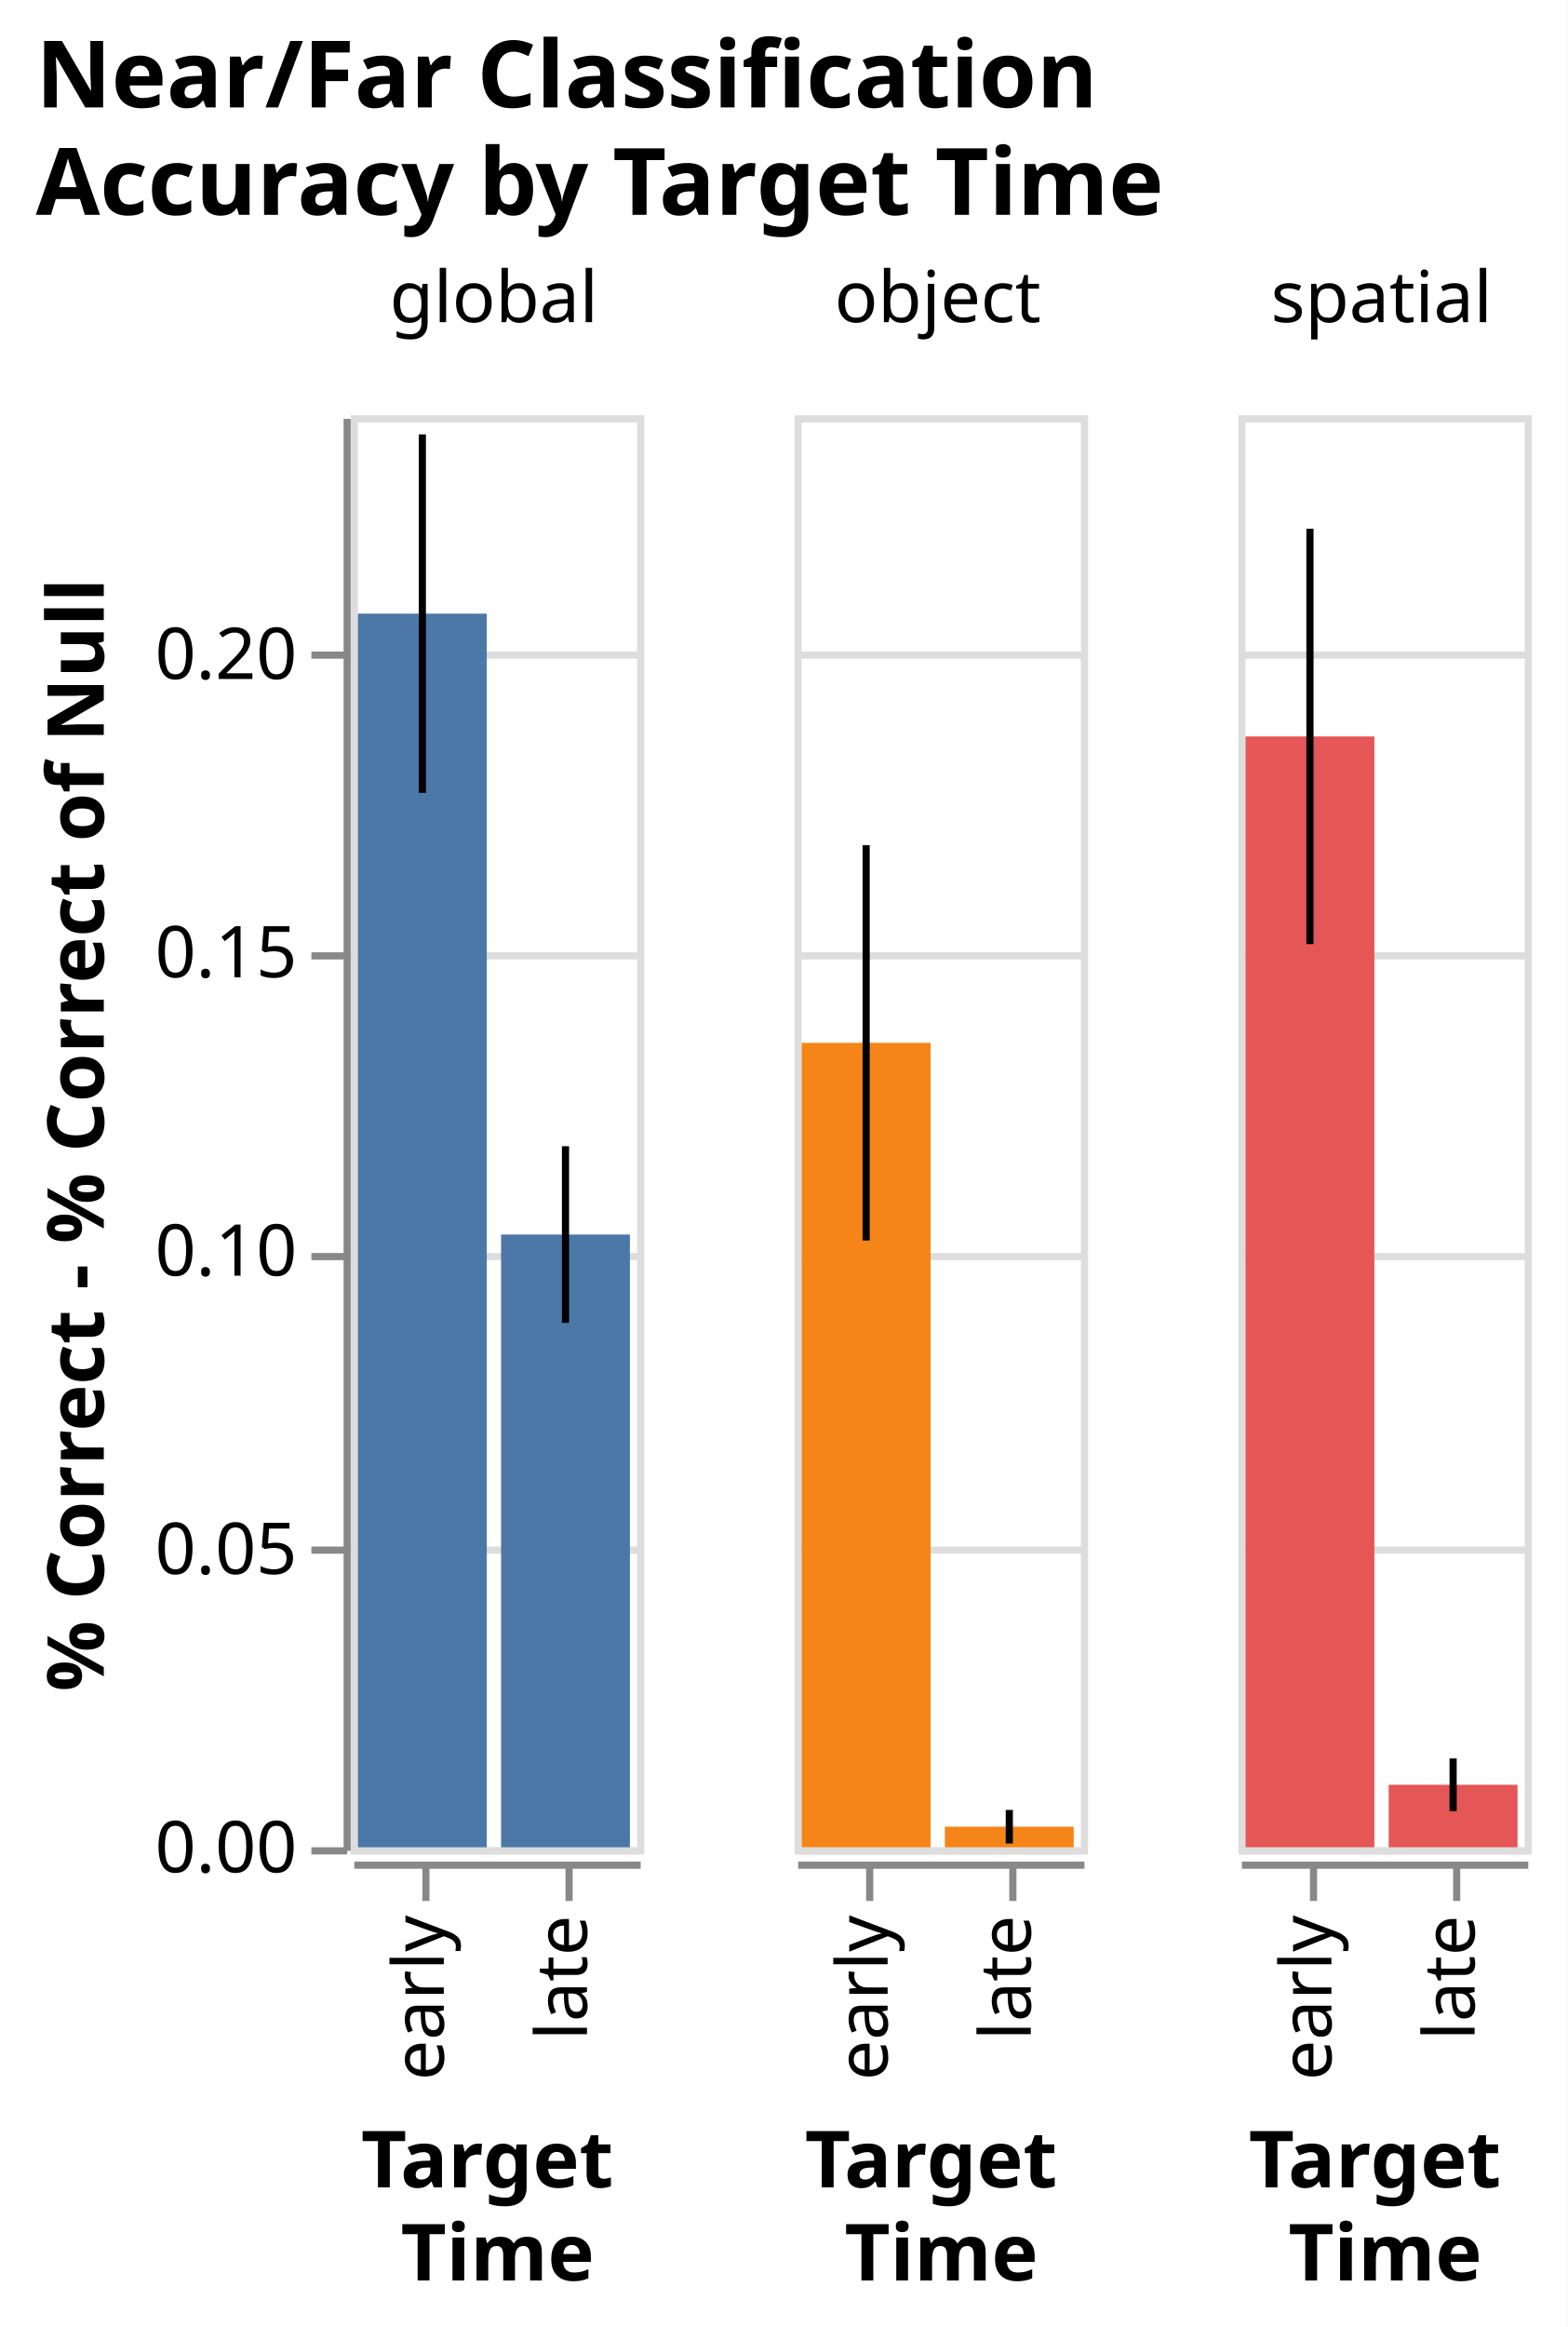
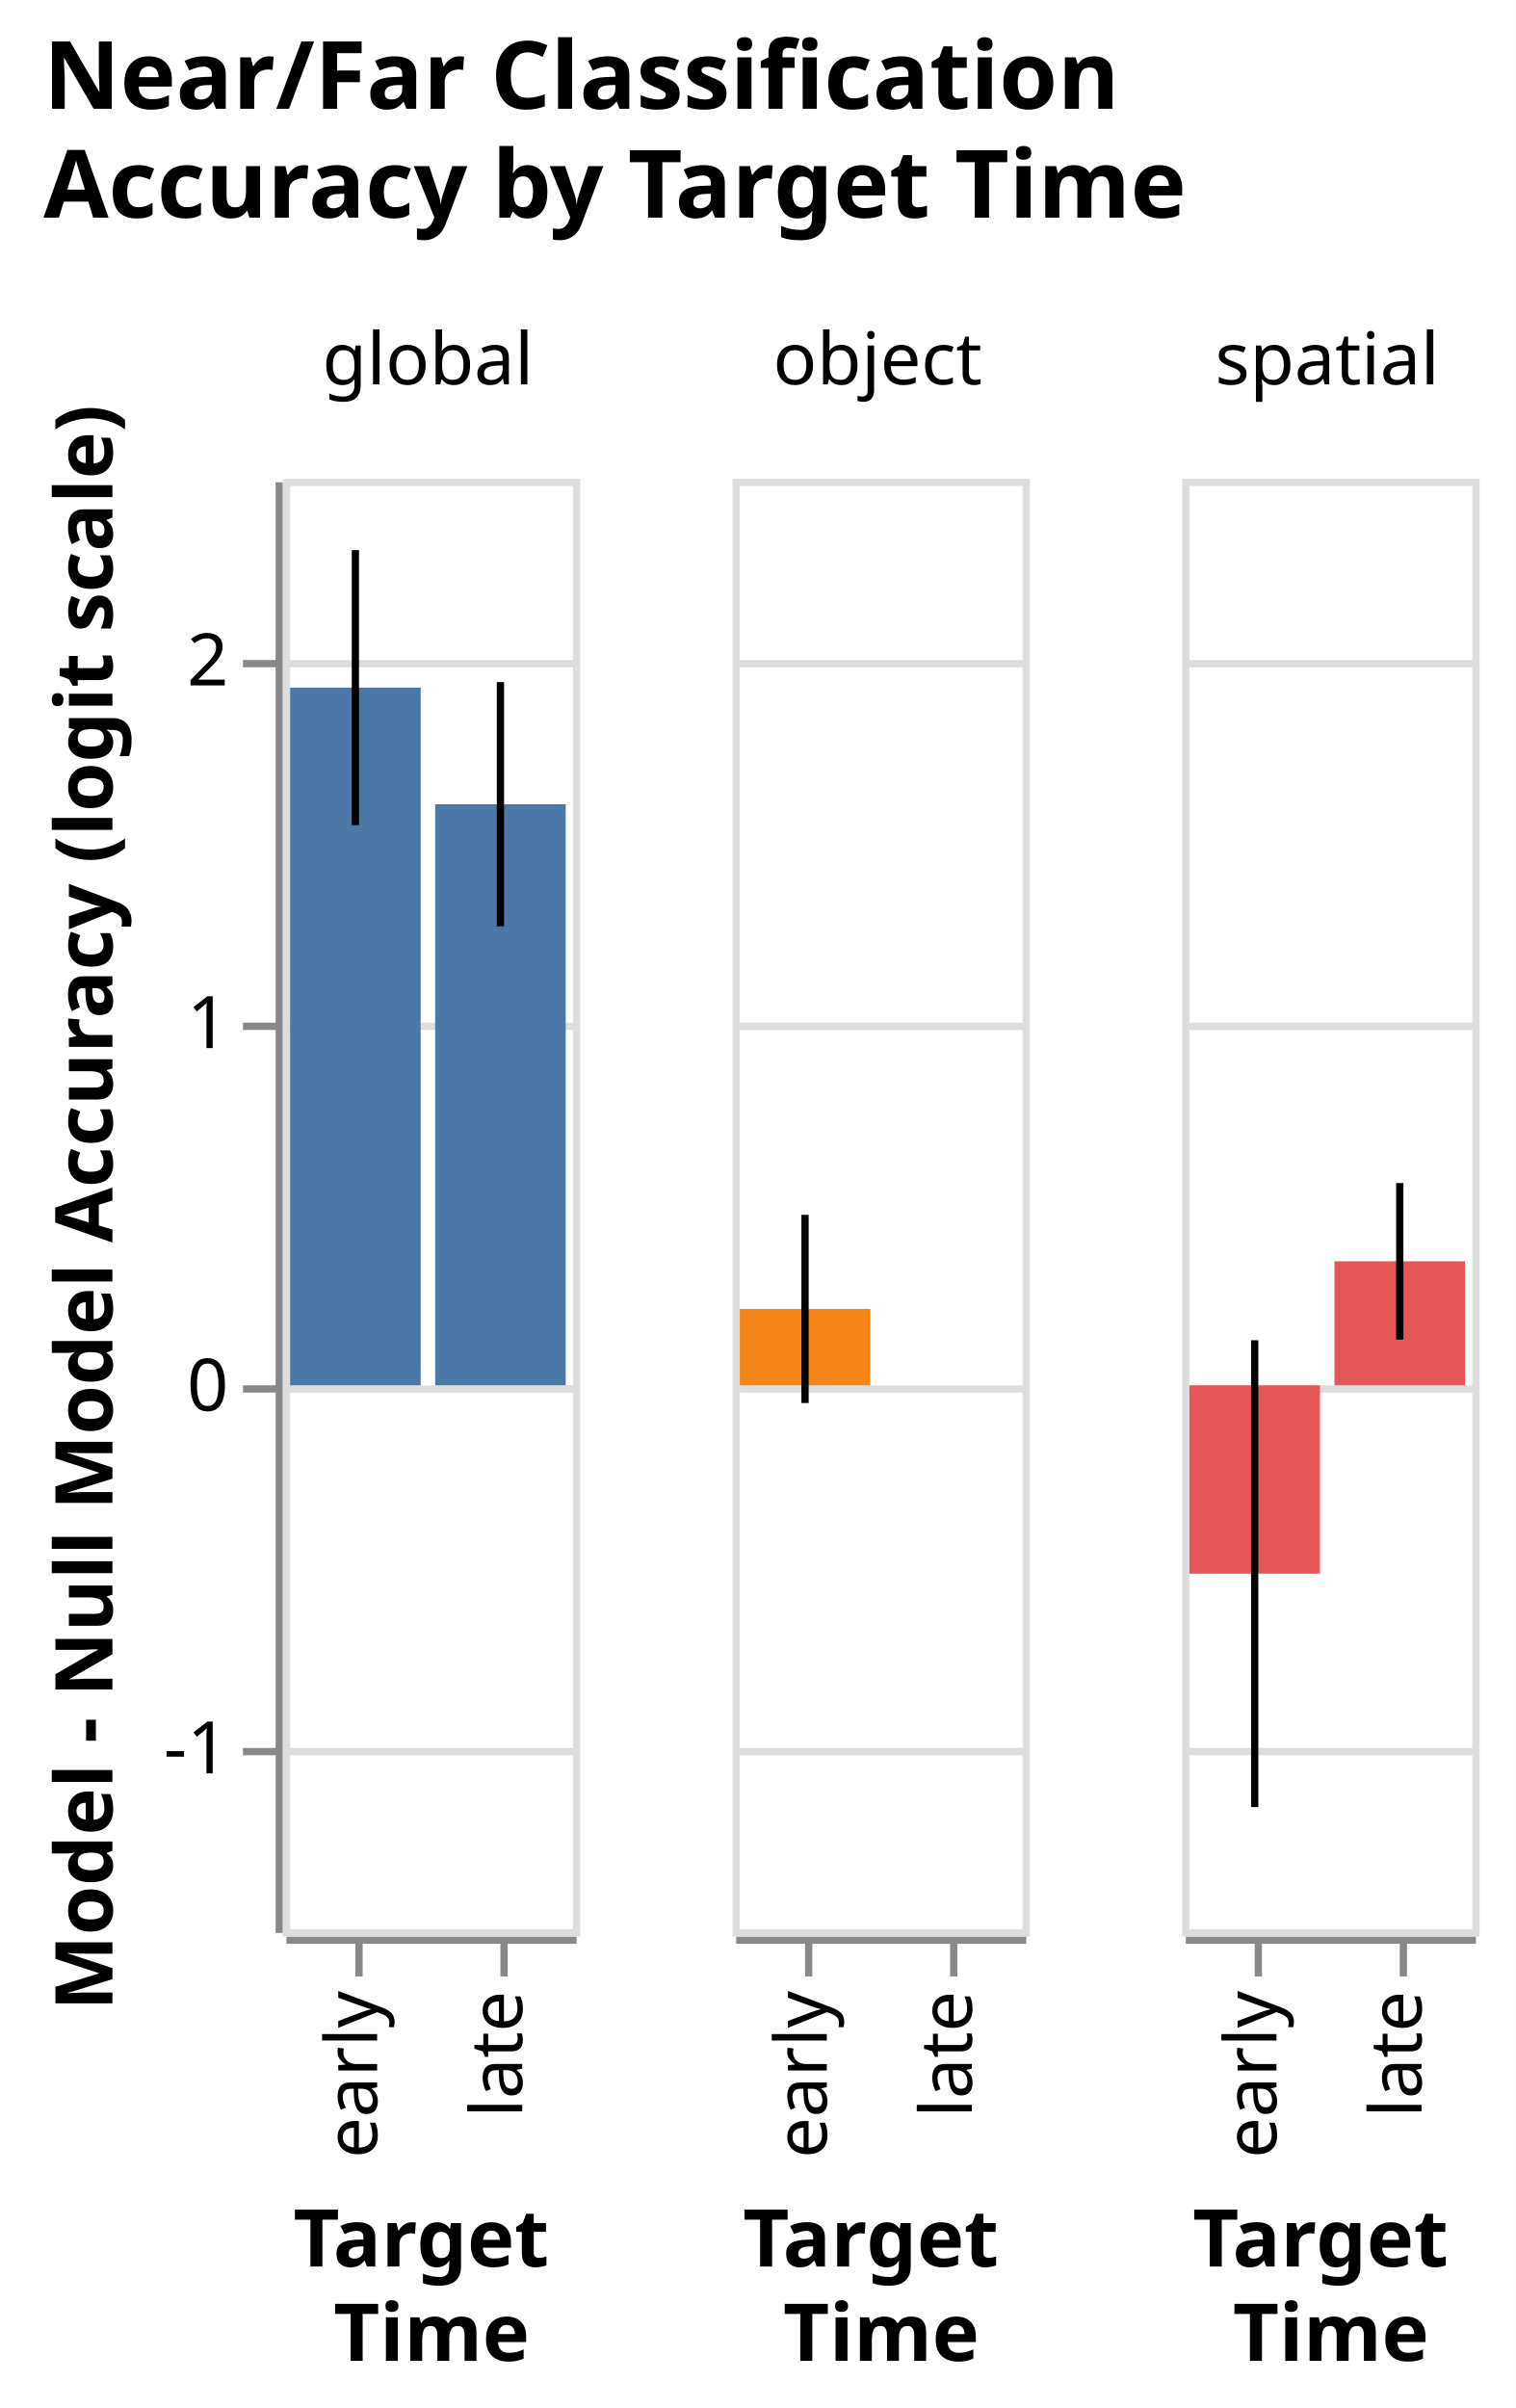
- <svg xmlns="http://www.w3.org/2000/svg" class="marks" width="219" height="325" viewBox="0 0 219 325" version="1.1">
-   <rect width="219" height="325" fill="white" />
-   <g fill="none" stroke-miterlimit="10" transform="translate(49,58)">
+ <svg xmlns="http://www.w3.org/2000/svg" class="marks" width="209" height="332" viewBox="0 0 209 332" version="1.1">
+   <rect width="209" height="332" fill="white" />
+   <g fill="none" stroke-miterlimit="10" transform="translate(39,66)">
    <g class="mark-group role-frame root" role="graphics-object" aria-roledescription="group mark container">
      <g transform="translate(0,0)">
        <path class="background" aria-hidden="true" d="M0,0h0v0h0Z" />
        <g>
          <g class="mark-group role-row-header row_header" role="graphics-object" aria-roledescription="group mark container">
            <g transform="translate(-1,0)">
              <path class="background" aria-hidden="true" d="M0,0h0v200h0Z" />
              <g>
-                 <g class="mark-group role-axis" role="graphics-symbol" aria-roledescription="axis" aria-label="Y-axis titled '% Correct - % Correct of Null' for a linear scale with values from 0.00 to 0.24">
-                   <g transform="translate(0.5,0.5)">
-                     <path class="background" aria-hidden="true" d="M0,0h0v0h0Z" pointer-events="none" />
-                     <g>
-                       <g class="mark-rule role-axis-tick" pointer-events="none">
-                         <line transform="translate(0,200)" x2="-5" y2="0" stroke="#888" stroke-width="1" opacity="1" />
-                         <line transform="translate(0,158)" x2="-5" y2="0" stroke="#888" stroke-width="1" opacity="1" />
-                         <line transform="translate(0,117)" x2="-5" y2="0" stroke="#888" stroke-width="1" opacity="1" />
+                 <g class="mark-group role-axis" role="graphics-symbol" aria-roledescription="axis" aria-label="Y-axis titled 'Model - Null Model Accuracy (logit scale)' for a linear scale with values from -2 to 3">
+                   <g transform="translate(0.5,0.5)">
+                     <path class="background" aria-hidden="true" d="M0,0h0v0h0Z" pointer-events="none" />
+                     <g>
+                       <g class="mark-rule role-axis-tick" pointer-events="none">
+                         <line transform="translate(0,175)" x2="-5" y2="0" stroke="#888" stroke-width="1" opacity="1" />
+                         <line transform="translate(0,125)" x2="-5" y2="0" stroke="#888" stroke-width="1" opacity="1" />
                        <line transform="translate(0,75)" x2="-5" y2="0" stroke="#888" stroke-width="1" opacity="1" />
-                         <line transform="translate(0,33)" x2="-5" y2="0" stroke="#888" stroke-width="1" opacity="1" />
-                       </g>
-                       <g class="mark-text role-axis-label" pointer-events="none">
-                         <text text-anchor="end" transform="translate(-7,203)" font-family="sans-serif" font-size="10px" fill="#000" opacity="1">0.00</text>
-                         <text text-anchor="end" transform="translate(-7,161.3333)" font-family="sans-serif" font-size="10px" fill="#000" opacity="1">0.05</text>
-                         <text text-anchor="end" transform="translate(-7,119.6667)" font-family="sans-serif" font-size="10px" fill="#000" opacity="1">0.10</text>
-                         <text text-anchor="end" transform="translate(-7,78)" font-family="sans-serif" font-size="10px" fill="#000" opacity="1">0.15</text>
-                         <text text-anchor="end" transform="translate(-7,36.33333)" font-family="sans-serif" font-size="10px" fill="#000" opacity="1">0.20</text>
+                         <line transform="translate(0,25)" x2="-5" y2="0" stroke="#888" stroke-width="1" opacity="1" />
+                       </g>
+                       <g class="mark-text role-axis-label" pointer-events="none">
+                         <text text-anchor="end" transform="translate(-7,178)" font-family="sans-serif" font-size="10px" fill="#000" opacity="1">-1</text>
+                         <text text-anchor="end" transform="translate(-7,128)" font-family="sans-serif" font-size="10px" fill="#000" opacity="1">0</text>
+                         <text text-anchor="end" transform="translate(-7,78)" font-family="sans-serif" font-size="10px" fill="#000" opacity="1">1</text>
+                         <text text-anchor="end" transform="translate(-7,28)" font-family="sans-serif" font-size="10px" fill="#000" opacity="1">2</text>
                      </g>
                      <g class="mark-rule role-axis-domain" pointer-events="none">
                        <line transform="translate(0,200)" x2="0" y2="-200" stroke="#888" stroke-width="1" opacity="1" />
                      </g>
                      <g class="mark-text role-axis-title" pointer-events="none">
-                         <text text-anchor="middle" transform="translate(-32,100) rotate(-90) translate(0,-2)" font-family="sans-serif" font-size="11px" font-weight="bold" fill="#000" opacity="1">% Correct - % Correct of Null</text>
+                         <text text-anchor="middle" transform="translate(-21,100) rotate(-90) translate(0,-2)" font-family="sans-serif" font-size="11px" font-weight="bold" fill="#000" opacity="1">Model - Null Model Accuracy (logit scale)</text>
                      </g>
                    </g>
                    <path class="foreground" aria-hidden="true" d="" pointer-events="none" display="none" />
                  </g>
                </g>
              </g>
              <path class="foreground" aria-hidden="true" d="" display="none" />
            </g>
          </g>
          <g class="mark-group role-column-header column_header" role="graphics-object" aria-roledescription="group mark container">
            <g transform="translate(0,-1)">
              <path class="background" aria-hidden="true" d="M0,0h40v0h-40Z" />
              <g>
                <g class="mark-group role-title">
                  <g transform="translate(20,-20)">
                    <path class="background" aria-hidden="true" d="M0,0h0v0h0Z" pointer-events="none" />
                    <g>
                      <g class="mark-text role-title-text" role="graphics-symbol" aria-roledescription="title" aria-label="Title text 'global'" pointer-events="none">
                        <text text-anchor="middle" transform="translate(0,8)" font-family="sans-serif" font-size="10px" fill="#000" opacity="1">global</text>
                      </g>
                    </g>
                    <path class="foreground" aria-hidden="true" d="" pointer-events="none" display="none" />
                  </g>
                </g>
              </g>
              <path class="foreground" aria-hidden="true" d="" display="none" />
            </g>
            <g transform="translate(62,-1)">
              <path class="background" aria-hidden="true" d="M0,0h40v0h-40Z" />
              <g>
                <g class="mark-group role-title">
                  <g transform="translate(20,-20)">
                    <path class="background" aria-hidden="true" d="M0,0h0v0h0Z" pointer-events="none" />
                    <g>
                      <g class="mark-text role-title-text" role="graphics-symbol" aria-roledescription="title" aria-label="Title text 'object'" pointer-events="none">
                        <text text-anchor="middle" transform="translate(0,8)" font-family="sans-serif" font-size="10px" fill="#000" opacity="1">object</text>
                      </g>
                    </g>
                    <path class="foreground" aria-hidden="true" d="" pointer-events="none" display="none" />
                  </g>
                </g>
              </g>
              <path class="foreground" aria-hidden="true" d="" display="none" />
            </g>
            <g transform="translate(124,-1)">
              <path class="background" aria-hidden="true" d="M0,0h40v0h-40Z" />
              <g>
                <g class="mark-group role-title">
                  <g transform="translate(20,-20)">
                    <path class="background" aria-hidden="true" d="M0,0h0v0h0Z" pointer-events="none" />
                    <g>
                      <g class="mark-text role-title-text" role="graphics-symbol" aria-roledescription="title" aria-label="Title text 'spatial'" pointer-events="none">
                        <text text-anchor="middle" transform="translate(0,8)" font-family="sans-serif" font-size="10px" fill="#000" opacity="1">spatial</text>
                      </g>
                    </g>
                    <path class="foreground" aria-hidden="true" d="" pointer-events="none" display="none" />
                  </g>
                </g>
              </g>
              <path class="foreground" aria-hidden="true" d="" display="none" />
            </g>
          </g>
          <g class="mark-group role-column-footer column_footer" role="graphics-object" aria-roledescription="group mark container">
-             <g transform="translate(0,202)">
+             <g transform="translate(0,201)">
              <path class="background" aria-hidden="true" d="M0,0h40v0h-40Z" />
              <g>
                <g class="mark-group role-axis" role="graphics-symbol" aria-roledescription="axis" aria-label="X-axis titled 'Target Time' for a discrete scale with 2 values: early, late">
                  <g transform="translate(0.5,0.5)">
                    <path class="background" aria-hidden="true" d="M0,0h0v0h0Z" pointer-events="none" />
                    <g>
                      <g class="mark-rule role-axis-tick" pointer-events="none">
                        <line transform="translate(10,0)" x2="0" y2="5" stroke="#888" stroke-width="1" opacity="1" />
                        <line transform="translate(30,0)" x2="0" y2="5" stroke="#888" stroke-width="1" opacity="1" />
                      </g>
                      <g class="mark-text role-axis-label" pointer-events="none">
                        <text text-anchor="end" transform="translate(9.5,7) rotate(270) translate(0,3)" font-family="sans-serif" font-size="10px" fill="#000" opacity="1">early</text>
                        <text text-anchor="end" transform="translate(29.5,7) rotate(270) translate(0,3)" font-family="sans-serif" font-size="10px" fill="#000" opacity="1">late</text>
                      </g>
                      <g class="mark-rule role-axis-domain" pointer-events="none">
                        <line transform="translate(0,0)" x2="40" y2="0" stroke="#888" stroke-width="1" opacity="1" />
                      </g>
                      <g class="mark-text role-axis-title" pointer-events="none">
                        <text text-anchor="middle" transform="translate(20,45)" font-family="sans-serif" font-size="11px" font-weight="bold" fill="#000" opacity="1">
                          <tspan>Target</tspan>
                          <tspan x="0" dy="13">Time</tspan>
                        </text>
                      </g>
                    </g>
                    <path class="foreground" aria-hidden="true" d="" pointer-events="none" display="none" />
                  </g>
                </g>
              </g>
              <path class="foreground" aria-hidden="true" d="" display="none" />
            </g>
-             <g transform="translate(62,202)">
+             <g transform="translate(62,201)">
              <path class="background" aria-hidden="true" d="M0,0h40v0h-40Z" />
              <g>
                <g class="mark-group role-axis" role="graphics-symbol" aria-roledescription="axis" aria-label="X-axis titled 'Target Time' for a discrete scale with 2 values: early, late">
                  <g transform="translate(0.5,0.5)">
                    <path class="background" aria-hidden="true" d="M0,0h0v0h0Z" pointer-events="none" />
                    <g>
                      <g class="mark-rule role-axis-tick" pointer-events="none">
                        <line transform="translate(10,0)" x2="0" y2="5" stroke="#888" stroke-width="1" opacity="1" />
                        <line transform="translate(30,0)" x2="0" y2="5" stroke="#888" stroke-width="1" opacity="1" />
                      </g>
                      <g class="mark-text role-axis-label" pointer-events="none">
                        <text text-anchor="end" transform="translate(9.5,7) rotate(270) translate(0,3)" font-family="sans-serif" font-size="10px" fill="#000" opacity="1">early</text>
                        <text text-anchor="end" transform="translate(29.5,7) rotate(270) translate(0,3)" font-family="sans-serif" font-size="10px" fill="#000" opacity="1">late</text>
                      </g>
                      <g class="mark-rule role-axis-domain" pointer-events="none">
                        <line transform="translate(0,0)" x2="40" y2="0" stroke="#888" stroke-width="1" opacity="1" />
                      </g>
                      <g class="mark-text role-axis-title" pointer-events="none">
                        <text text-anchor="middle" transform="translate(20,45)" font-family="sans-serif" font-size="11px" font-weight="bold" fill="#000" opacity="1">
                          <tspan>Target</tspan>
                          <tspan x="0" dy="13">Time</tspan>
                        </text>
                      </g>
                    </g>
                    <path class="foreground" aria-hidden="true" d="" pointer-events="none" display="none" />
                  </g>
                </g>
              </g>
              <path class="foreground" aria-hidden="true" d="" display="none" />
            </g>
-             <g transform="translate(124,202)">
+             <g transform="translate(124,201)">
              <path class="background" aria-hidden="true" d="M0,0h40v0h-40Z" />
              <g>
                <g class="mark-group role-axis" role="graphics-symbol" aria-roledescription="axis" aria-label="X-axis titled 'Target Time' for a discrete scale with 2 values: early, late">
                  <g transform="translate(0.5,0.5)">
                    <path class="background" aria-hidden="true" d="M0,0h0v0h0Z" pointer-events="none" />
                    <g>
                      <g class="mark-rule role-axis-tick" pointer-events="none">
                        <line transform="translate(10,0)" x2="0" y2="5" stroke="#888" stroke-width="1" opacity="1" />
                        <line transform="translate(30,0)" x2="0" y2="5" stroke="#888" stroke-width="1" opacity="1" />
                      </g>
                      <g class="mark-text role-axis-label" pointer-events="none">
                        <text text-anchor="end" transform="translate(9.5,7) rotate(270) translate(0,3)" font-family="sans-serif" font-size="10px" fill="#000" opacity="1">early</text>
                        <text text-anchor="end" transform="translate(29.5,7) rotate(270) translate(0,3)" font-family="sans-serif" font-size="10px" fill="#000" opacity="1">late</text>
                      </g>
                      <g class="mark-rule role-axis-domain" pointer-events="none">
                        <line transform="translate(0,0)" x2="40" y2="0" stroke="#888" stroke-width="1" opacity="1" />
                      </g>
                      <g class="mark-text role-axis-title" pointer-events="none">
                        <text text-anchor="middle" transform="translate(20,45)" font-family="sans-serif" font-size="11px" font-weight="bold" fill="#000" opacity="1">
                          <tspan>Target</tspan>
                          <tspan x="0" dy="13">Time</tspan>
                        </text>
                      </g>
                    </g>
                    <path class="foreground" aria-hidden="true" d="" pointer-events="none" display="none" />
                  </g>
                </g>
              </g>
              <path class="foreground" aria-hidden="true" d="" display="none" />
            </g>
          </g>
          <g class="mark-group role-scope cell" role="graphics-object" aria-roledescription="group mark container">
            <g transform="translate(0,0)">
              <path class="background" aria-hidden="true" d="M0.5,0.5h40v200h-40Z" stroke="#ddd" />
              <g>
                <g class="mark-group role-axis" aria-hidden="true">
                  <g transform="translate(0.5,0.5)">
                    <path class="background" aria-hidden="true" d="M0,0h0v0h0Z" pointer-events="none" />
                    <g>
                      <g class="mark-rule role-axis-grid" pointer-events="none">
-                         <line transform="translate(0,200)" x2="40" y2="0" stroke="#ddd" stroke-width="1" opacity="1" />
-                         <line transform="translate(0,158)" x2="40" y2="0" stroke="#ddd" stroke-width="1" opacity="1" />
-                         <line transform="translate(0,117)" x2="40" y2="0" stroke="#ddd" stroke-width="1" opacity="1" />
+                         <line transform="translate(0,175)" x2="40" y2="0" stroke="#ddd" stroke-width="1" opacity="1" />
+                         <line transform="translate(0,125)" x2="40" y2="0" stroke="#ddd" stroke-width="1" opacity="1" />
                        <line transform="translate(0,75)" x2="40" y2="0" stroke="#ddd" stroke-width="1" opacity="1" />
-                         <line transform="translate(0,33)" x2="40" y2="0" stroke="#ddd" stroke-width="1" opacity="1" />
+                         <line transform="translate(0,25)" x2="40" y2="0" stroke="#ddd" stroke-width="1" opacity="1" />
                      </g>
                    </g>
                    <path class="foreground" aria-hidden="true" d="" pointer-events="none" display="none" />
                  </g>
                </g>
                <g class="mark-rect role-mark child_layer_0_marks" role="graphics-object" aria-roledescription="rect mark container">
-                   <path aria-label="condition: global; Target, Time: late; % Correct - % Correct of Null: 0.102694177418" role="graphics-symbol" aria-roledescription="bar" d="M21,114.422h18v85.578h-18Z" fill="#4c78a8" />
-                   <path aria-label="condition: global; Target, Time: early; % Correct - % Correct of Null: 0.206756311102" role="graphics-symbol" aria-roledescription="bar" d="M1,27.703h18v172.297h-18Z" fill="#4c78a8" />
+                   <path aria-label="condition: global; Target, Time: late; Model - Null Model Accuracy (logit scale): 1.60235750412" role="graphics-symbol" aria-roledescription="bar" d="M21,44.882h18v80.118h-18Z" fill="#4c78a8" />
+                   <path aria-label="condition: global; Target, Time: early; Model - Null Model Accuracy (logit scale): 1.92389164423" role="graphics-symbol" aria-roledescription="bar" d="M1,28.805h18v96.195h-18Z" fill="#4c78a8" />
                </g>
                <g class="mark-rule role-mark child_layer_1_marks" role="graphics-object" aria-roledescription="rule mark container">
-                   <line aria-label="% Correct - % Correct of Null: 0.0878902027118; upper_meandiff: 0.117498152125; Target, Time: late; Mean of meandiff: 0.102694177418; Mean + stderr of meandiff: 0.117498152125; Mean - stderr of meandiff: 0.0878902027118" role="graphics-symbol" aria-roledescription="errorbar" transform="translate(30,126.7582)" x2="0" y2="-24.673" stroke="black" />
-                   <line aria-label="% Correct - % Correct of Null: 0.176717270315; upper_meandiff: 0.236795351888; Target, Time: early; Mean of meandiff: 0.206756311102; Mean + stderr of meandiff: 0.236795351888; Mean - stderr of meandiff: 0.176717270315" role="graphics-symbol" aria-roledescription="errorbar" transform="translate(10,52.73561)" x2="0" y2="-50.065" stroke="black" />
+                   <line aria-label="Model - Null Model Accuracy (logit scale): 1.26556416028; upper_logitmeandiff: 1.93915084797; Target, Time: late; Mean of logitmeandiff: 1.60235750412; Mean + stderr of logitmeandiff: 1.93915084797; Mean - stderr of logitmeandiff: 1.26556416028" role="graphics-symbol" aria-roledescription="errorbar" transform="translate(30,61.72179)" x2="0" y2="-33.679" stroke="black" />
+                   <line aria-label="Model - Null Model Accuracy (logit scale): 1.5447412538; upper_logitmeandiff: 2.30304203465; Target, Time: early; Mean of logitmeandiff: 1.92389164423; Mean + stderr of logitmeandiff: 2.30304203465; Mean - stderr of logitmeandiff: 1.5447412538" role="graphics-symbol" aria-roledescription="errorbar" transform="translate(10,47.76294)" x2="0" y2="-37.915" stroke="black" />
                </g>
              </g>
              <path class="foreground" aria-hidden="true" d="" display="none" />
            </g>
            <g transform="translate(62,0)">
              <path class="background" aria-hidden="true" d="M0.5,0.5h40v200h-40Z" stroke="#ddd" />
              <g>
                <g class="mark-group role-axis" aria-hidden="true">
                  <g transform="translate(0.5,0.5)">
                    <path class="background" aria-hidden="true" d="M0,0h0v0h0Z" pointer-events="none" />
                    <g>
                      <g class="mark-rule role-axis-grid" pointer-events="none">
-                         <line transform="translate(0,200)" x2="40" y2="0" stroke="#ddd" stroke-width="1" opacity="1" />
-                         <line transform="translate(0,158)" x2="40" y2="0" stroke="#ddd" stroke-width="1" opacity="1" />
-                         <line transform="translate(0,117)" x2="40" y2="0" stroke="#ddd" stroke-width="1" opacity="1" />
+                         <line transform="translate(0,175)" x2="40" y2="0" stroke="#ddd" stroke-width="1" opacity="1" />
+                         <line transform="translate(0,125)" x2="40" y2="0" stroke="#ddd" stroke-width="1" opacity="1" />
                        <line transform="translate(0,75)" x2="40" y2="0" stroke="#ddd" stroke-width="1" opacity="1" />
-                         <line transform="translate(0,33)" x2="40" y2="0" stroke="#ddd" stroke-width="1" opacity="1" />
+                         <line transform="translate(0,25)" x2="40" y2="0" stroke="#ddd" stroke-width="1" opacity="1" />
                      </g>
                    </g>
                    <path class="foreground" aria-hidden="true" d="" pointer-events="none" display="none" />
                  </g>
                </g>
                <g class="mark-rect role-mark child_layer_0_marks" role="graphics-object" aria-roledescription="rect mark container">
-                   <path aria-label="condition: object; Target, Time: late; % Correct - % Correct of Null: 0.00345017636684" role="graphics-symbol" aria-roledescription="bar" d="M21,197.125h18v2.875h-18Z" fill="#f58518" />
-                   <path aria-label="condition: object; Target, Time: early; % Correct - % Correct of Null: 0.134820884591" role="graphics-symbol" aria-roledescription="bar" d="M1,87.649h18v112.351h-18Z" fill="#f58518" />
+                   <path aria-label="condition: object; Target, Time: late; Model - Null Model Accuracy (logit scale): 0" role="graphics-symbol" aria-roledescription="bar" d="M21,125h18v0h-18Z" fill="#f58518" />
+                   <path aria-label="condition: object; Target, Time: early; Model - Null Model Accuracy (logit scale): 0.210701752371" role="graphics-symbol" aria-roledescription="bar" d="M1,114.465h18v10.535h-18Z" fill="#f58518" />
                </g>
                <g class="mark-rule role-mark child_layer_1_marks" role="graphics-object" aria-roledescription="rule mark container">
-                   <line aria-label="% Correct - % Correct of Null: 0.000637721463732; upper_meandiff: 0.00626263126995; Target, Time: late; Mean of meandiff: 0.00345017636684; Mean + stderr of meandiff: 0.00626263126995; Mean - stderr of meandiff: 0.000637721463732" role="graphics-symbol" aria-roledescription="errorbar" transform="translate(30,199.4686)" x2="0" y2="-4.687" stroke="black" />
-                   <line aria-label="% Correct - % Correct of Null: 0.101696998264; upper_meandiff: 0.167944770918; Target, Time: early; Mean of meandiff: 0.134820884591; Mean + stderr of meandiff: 0.167944770918; Mean - stderr of meandiff: 0.101696998264" role="graphics-symbol" aria-roledescription="errorbar" transform="translate(10,115.2525)" x2="0" y2="-55.206" stroke="black" />
+                   <line aria-label="Model - Null Model Accuracy (logit scale): 0; upper_logitmeandiff: 0; Target, Time: late; Mean of logitmeandiff: 0; Mean + stderr of logitmeandiff: 0; Mean - stderr of logitmeandiff: 0" role="graphics-symbol" aria-roledescription="errorbar" transform="translate(30,125)" x2="0" y2="0" stroke="black" />
+                   <line aria-label="Model - Null Model Accuracy (logit scale): -0.0487987192195; upper_logitmeandiff: 0.470202223961; Target, Time: early; Mean of logitmeandiff: 0.210701752371; Mean + stderr of logitmeandiff: 0.470202223961; Mean - stderr of logitmeandiff: -0.0487987192195" role="graphics-symbol" aria-roledescription="errorbar" transform="translate(10,127.4399)" x2="0" y2="-25.95" stroke="black" />
                </g>
              </g>
              <path class="foreground" aria-hidden="true" d="" display="none" />
            </g>
            <g transform="translate(124,0)">
              <path class="background" aria-hidden="true" d="M0.5,0.5h40v200h-40Z" stroke="#ddd" />
              <g>
                <g class="mark-group role-axis" aria-hidden="true">
                  <g transform="translate(0.5,0.5)">
                    <path class="background" aria-hidden="true" d="M0,0h0v0h0Z" pointer-events="none" />
                    <g>
                      <g class="mark-rule role-axis-grid" pointer-events="none">
-                         <line transform="translate(0,200)" x2="40" y2="0" stroke="#ddd" stroke-width="1" opacity="1" />
-                         <line transform="translate(0,158)" x2="40" y2="0" stroke="#ddd" stroke-width="1" opacity="1" />
-                         <line transform="translate(0,117)" x2="40" y2="0" stroke="#ddd" stroke-width="1" opacity="1" />
+                         <line transform="translate(0,175)" x2="40" y2="0" stroke="#ddd" stroke-width="1" opacity="1" />
+                         <line transform="translate(0,125)" x2="40" y2="0" stroke="#ddd" stroke-width="1" opacity="1" />
                        <line transform="translate(0,75)" x2="40" y2="0" stroke="#ddd" stroke-width="1" opacity="1" />
-                         <line transform="translate(0,33)" x2="40" y2="0" stroke="#ddd" stroke-width="1" opacity="1" />
+                         <line transform="translate(0,25)" x2="40" y2="0" stroke="#ddd" stroke-width="1" opacity="1" />
                      </g>
                    </g>
                    <path class="foreground" aria-hidden="true" d="" pointer-events="none" display="none" />
                  </g>
                </g>
                <g class="mark-rect role-mark child_layer_0_marks" role="graphics-object" aria-roledescription="rect mark container">
-                   <path aria-label="condition: spatial; Target, Time: early; % Correct - % Correct of Null: 0.186173926818" role="graphics-symbol" aria-roledescription="bar" d="M1,44.855h18v155.145h-18Z" fill="#e45756" />
-                   <path aria-label="condition: spatial; Target, Time: late; % Correct - % Correct of Null: 0.0104749417249" role="graphics-symbol" aria-roledescription="bar" d="M21,191.271h18v8.729h-18Z" fill="#e45756" />
+                   <path aria-label="condition: spatial; Target, Time: early; Model - Null Model Accuracy (logit scale): -0.51935099762" role="graphics-symbol" aria-roledescription="bar" d="M1,125h18v25.968h-18Z" fill="#e45756" />
+                   <path aria-label="condition: spatial; Target, Time: late; Model - Null Model Accuracy (logit scale): 0.34194209666" role="graphics-symbol" aria-roledescription="bar" d="M21,107.903h18v17.097h-18Z" fill="#e45756" />
                </g>
                <g class="mark-rule role-mark child_layer_1_marks" role="graphics-object" aria-roledescription="rule mark container">
-                   <line aria-label="% Correct - % Correct of Null: 0.151369123469; upper_meandiff: 0.220978730168; Target, Time: early; Mean of meandiff: 0.186173926818; Mean + stderr of meandiff: 0.220978730168; Mean - stderr of meandiff: 0.151369123469" role="graphics-symbol" aria-roledescription="errorbar" transform="translate(10,73.85906)" x2="0" y2="-58.008" stroke="black" />
-                   <line aria-label="% Correct - % Correct of Null: 0.00606492422422; upper_meandiff: 0.0148849592257; Target, Time: late; Mean of meandiff: 0.0104749417249; Mean + stderr of meandiff: 0.0148849592257; Mean - stderr of meandiff: 0.00606492422422" role="graphics-symbol" aria-roledescription="errorbar" transform="translate(30,194.9459)" x2="0" y2="-7.35" stroke="black" />
+                   <line aria-label="Model - Null Model Accuracy (logit scale): -1.16295902856; upper_logitmeandiff: 0.124257033318; Target, Time: early; Mean of logitmeandiff: -0.51935099762; Mean + stderr of logitmeandiff: 0.124257033318; Mean - stderr of logitmeandiff: -1.16295902856" role="graphics-symbol" aria-roledescription="errorbar" transform="translate(10,183.148)" x2="0" y2="-64.361" stroke="black" />
+                   <line aria-label="Model - Null Model Accuracy (logit scale): 0.126033040397; upper_logitmeandiff: 0.557851152923; Target, Time: late; Mean of logitmeandiff: 0.34194209666; Mean + stderr of logitmeandiff: 0.557851152923; Mean - stderr of logitmeandiff: 0.126033040397" role="graphics-symbol" aria-roledescription="errorbar" transform="translate(30,118.6983)" x2="0" y2="-21.591" stroke="black" />
                </g>
              </g>
              <path class="foreground" aria-hidden="true" d="" display="none" />
            </g>
          </g>
          <g class="mark-group role-title">
-             <g transform="translate(-44,-53)">
+             <g transform="translate(-33,-61)">
              <path class="background" aria-hidden="true" d="M0,0h0v0h0Z" pointer-events="none" />
              <g>
                <g class="mark-text role-title-text" role="graphics-symbol" aria-roledescription="title" aria-label="Title text 'Near/Far Classification  Accuracy by Target Time'" pointer-events="none">
                  <text text-anchor="start" transform="translate(0,10)" font-family="sans-serif" font-size="13px" font-weight="bold" fill="#000" opacity="1">
                    <tspan>Near/Far Classification</tspan>
                    <tspan x="0" dy="15">Accuracy by Target Time</tspan>
                  </text>
                </g>
              </g>
              <path class="foreground" aria-hidden="true" d="" pointer-events="none" display="none" />
            </g>
          </g>
        </g>
        <path class="foreground" aria-hidden="true" d="" display="none" />
      </g>
    </g>
  </g>
</svg>
